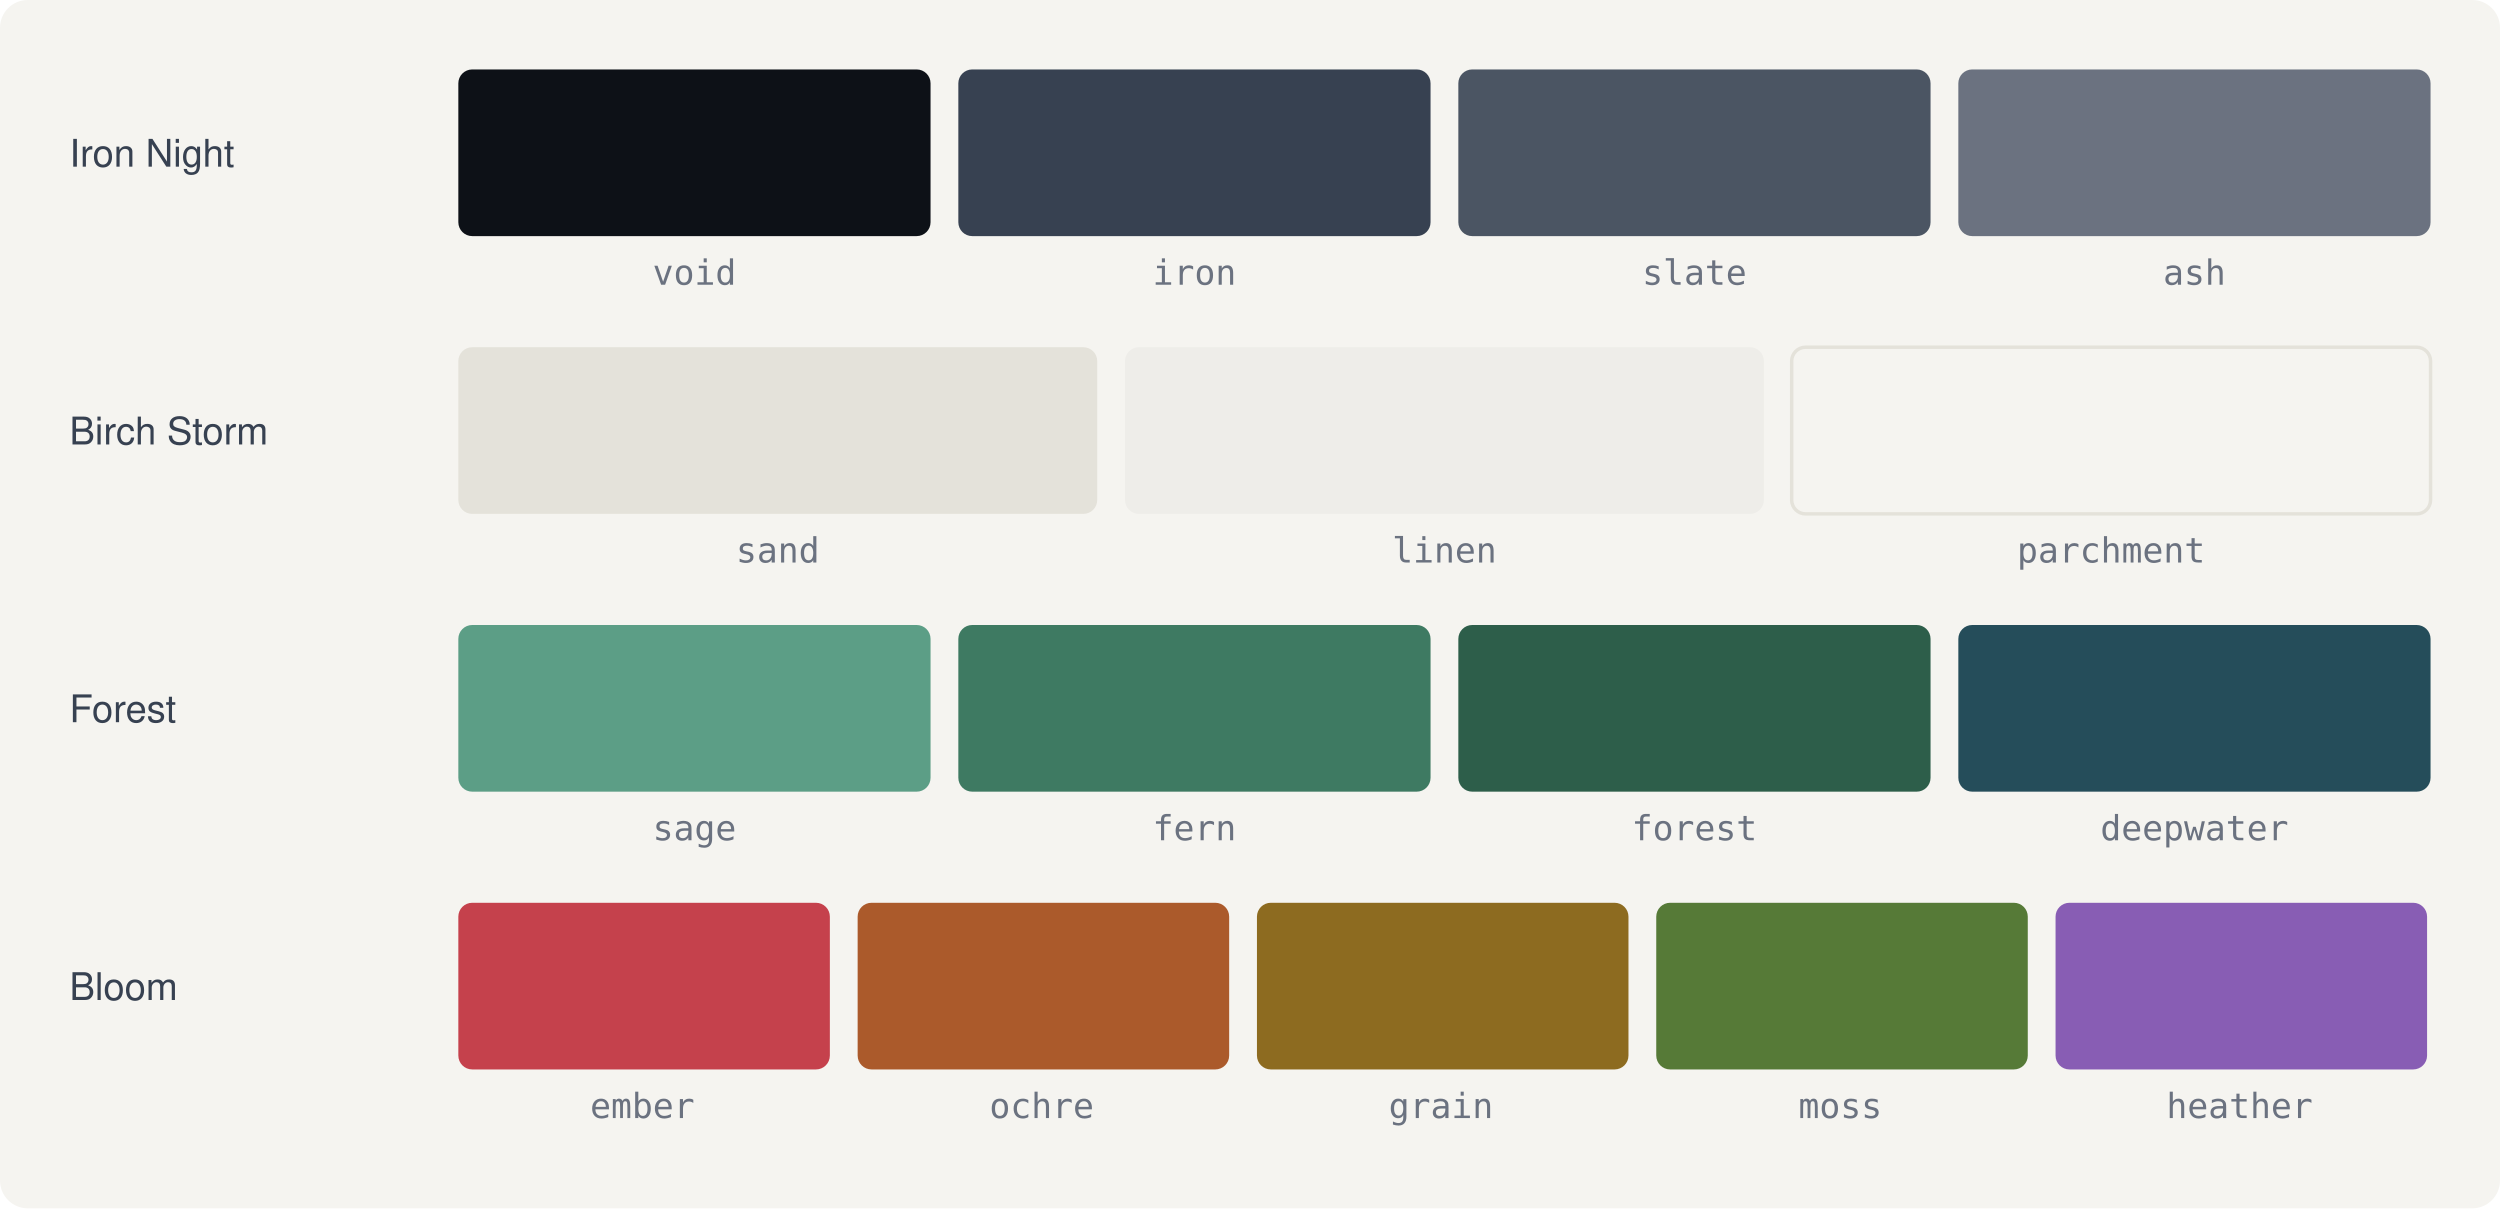
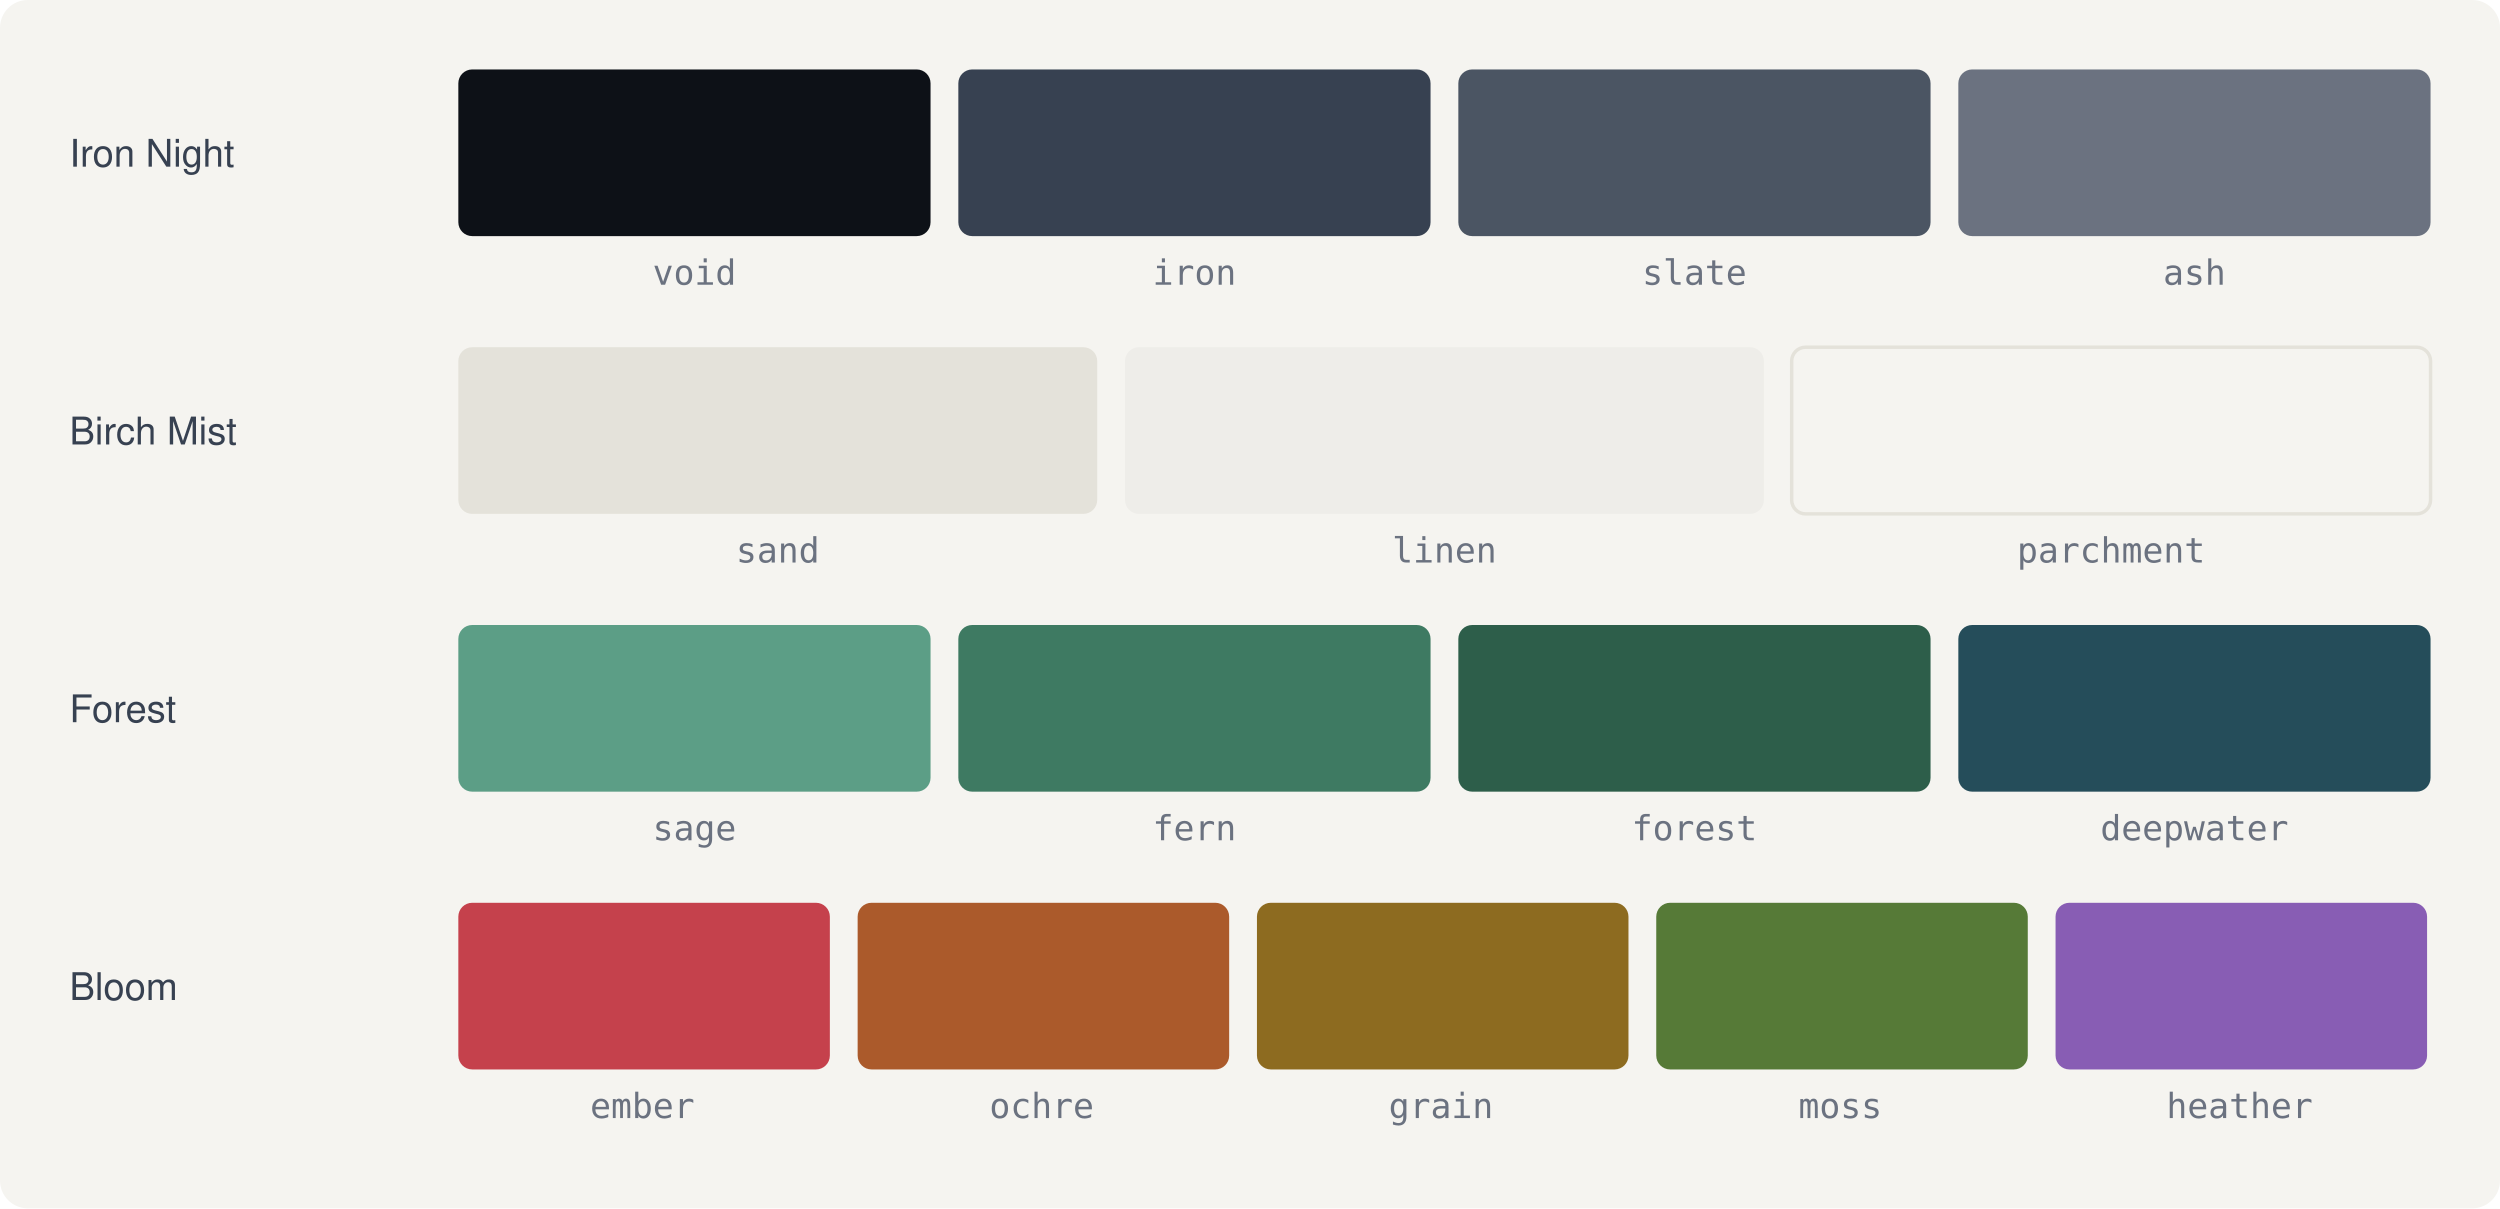
<svg xmlns="http://www.w3.org/2000/svg" viewBox="0 0 720 348" width="720" height="348">
  <rect width="720" height="348" rx="8" fill="#F5F4F0" />
  <text x="20" y="48" font-family="-apple-system,BlinkMacSystemFont,'Segoe UI',Helvetica,sans-serif" font-size="11" font-weight="500" fill="#374151">Iron Night</text>
  <rect x="132" y="20" width="136" height="48" rx="4" fill="#0D1117" />
  <text x="200" y="82" text-anchor="middle" font-family="'JetBrains Mono',ui-monospace,monospace" font-size="10" fill="#6B7280">void</text>
  <rect x="276" y="20" width="136" height="48" rx="4" fill="#374151" />
  <text x="344" y="82" text-anchor="middle" font-family="'JetBrains Mono',ui-monospace,monospace" font-size="10" fill="#6B7280">iron</text>
  <rect x="420" y="20" width="136" height="48" rx="4" fill="#4B5563" />
  <text x="488" y="82" text-anchor="middle" font-family="'JetBrains Mono',ui-monospace,monospace" font-size="10" fill="#6B7280">slate</text>
  <rect x="564" y="20" width="136" height="48" rx="4" fill="#6B7280" />
  <text x="632" y="82" text-anchor="middle" font-family="'JetBrains Mono',ui-monospace,monospace" font-size="10" fill="#6B7280">ash</text>
-   <text x="20" y="128" font-family="-apple-system,BlinkMacSystemFont,'Segoe UI',Helvetica,sans-serif" font-size="11" font-weight="500" fill="#374151">Birch Storm</text>
+   <text x="20" y="128" font-family="-apple-system,BlinkMacSystemFont,'Segoe UI',Helvetica,sans-serif" font-size="11" font-weight="500" fill="#374151">Birch Mist</text>
  <rect x="132" y="100" width="184" height="48" rx="4" fill="#E4E2DA" />
  <text x="224" y="162" text-anchor="middle" font-family="'JetBrains Mono',ui-monospace,monospace" font-size="10" fill="#6B7280">sand</text>
  <rect x="324" y="100" width="184" height="48" rx="4" fill="#EEEDE9" />
  <text x="416" y="162" text-anchor="middle" font-family="'JetBrains Mono',ui-monospace,monospace" font-size="10" fill="#6B7280">linen</text>
  <rect x="516" y="100" width="184" height="48" rx="4" fill="#F5F4F0" stroke="#E4E2DA" stroke-width="1" />
  <text x="608" y="162" text-anchor="middle" font-family="'JetBrains Mono',ui-monospace,monospace" font-size="10" fill="#6B7280">parchment</text>
  <text x="20" y="208" font-family="-apple-system,BlinkMacSystemFont,'Segoe UI',Helvetica,sans-serif" font-size="11" font-weight="500" fill="#374151">Forest</text>
  <rect x="132" y="180" width="136" height="48" rx="4" fill="#5C9E86" />
  <text x="200" y="242" text-anchor="middle" font-family="'JetBrains Mono',ui-monospace,monospace" font-size="10" fill="#6B7280">sage</text>
  <rect x="276" y="180" width="136" height="48" rx="4" fill="#3E7A62" />
  <text x="344" y="242" text-anchor="middle" font-family="'JetBrains Mono',ui-monospace,monospace" font-size="10" fill="#6B7280">fern</text>
  <rect x="420" y="180" width="136" height="48" rx="4" fill="#2D5E4A" />
  <text x="488" y="242" text-anchor="middle" font-family="'JetBrains Mono',ui-monospace,monospace" font-size="10" fill="#6B7280">forest</text>
  <rect x="564" y="180" width="136" height="48" rx="4" fill="#254D5A" />
  <text x="632" y="242" text-anchor="middle" font-family="'JetBrains Mono',ui-monospace,monospace" font-size="10" fill="#6B7280">deepwater</text>
  <text x="20" y="288" font-family="-apple-system,BlinkMacSystemFont,'Segoe UI',Helvetica,sans-serif" font-size="11" font-weight="500" fill="#374151">Bloom</text>
  <rect x="132" y="260" width="107" height="48" rx="4" fill="#C5414C" />
  <text x="185" y="322" text-anchor="middle" font-family="'JetBrains Mono',ui-monospace,monospace" font-size="10" fill="#6B7280">ember</text>
  <rect x="247" y="260" width="107" height="48" rx="4" fill="#AB5A2B" />
  <text x="300" y="322" text-anchor="middle" font-family="'JetBrains Mono',ui-monospace,monospace" font-size="10" fill="#6B7280">ochre</text>
  <rect x="362" y="260" width="107" height="48" rx="4" fill="#8D6B20" />
  <text x="415" y="322" text-anchor="middle" font-family="'JetBrains Mono',ui-monospace,monospace" font-size="10" fill="#6B7280">grain</text>
  <rect x="477" y="260" width="107" height="48" rx="4" fill="#567A37" />
  <text x="530" y="322" text-anchor="middle" font-family="'JetBrains Mono',ui-monospace,monospace" font-size="10" fill="#6B7280">moss</text>
  <rect x="592" y="260" width="107" height="48" rx="4" fill="#885DB4" />
  <text x="645" y="322" text-anchor="middle" font-family="'JetBrains Mono',ui-monospace,monospace" font-size="10" fill="#6B7280">heather</text>
</svg>
